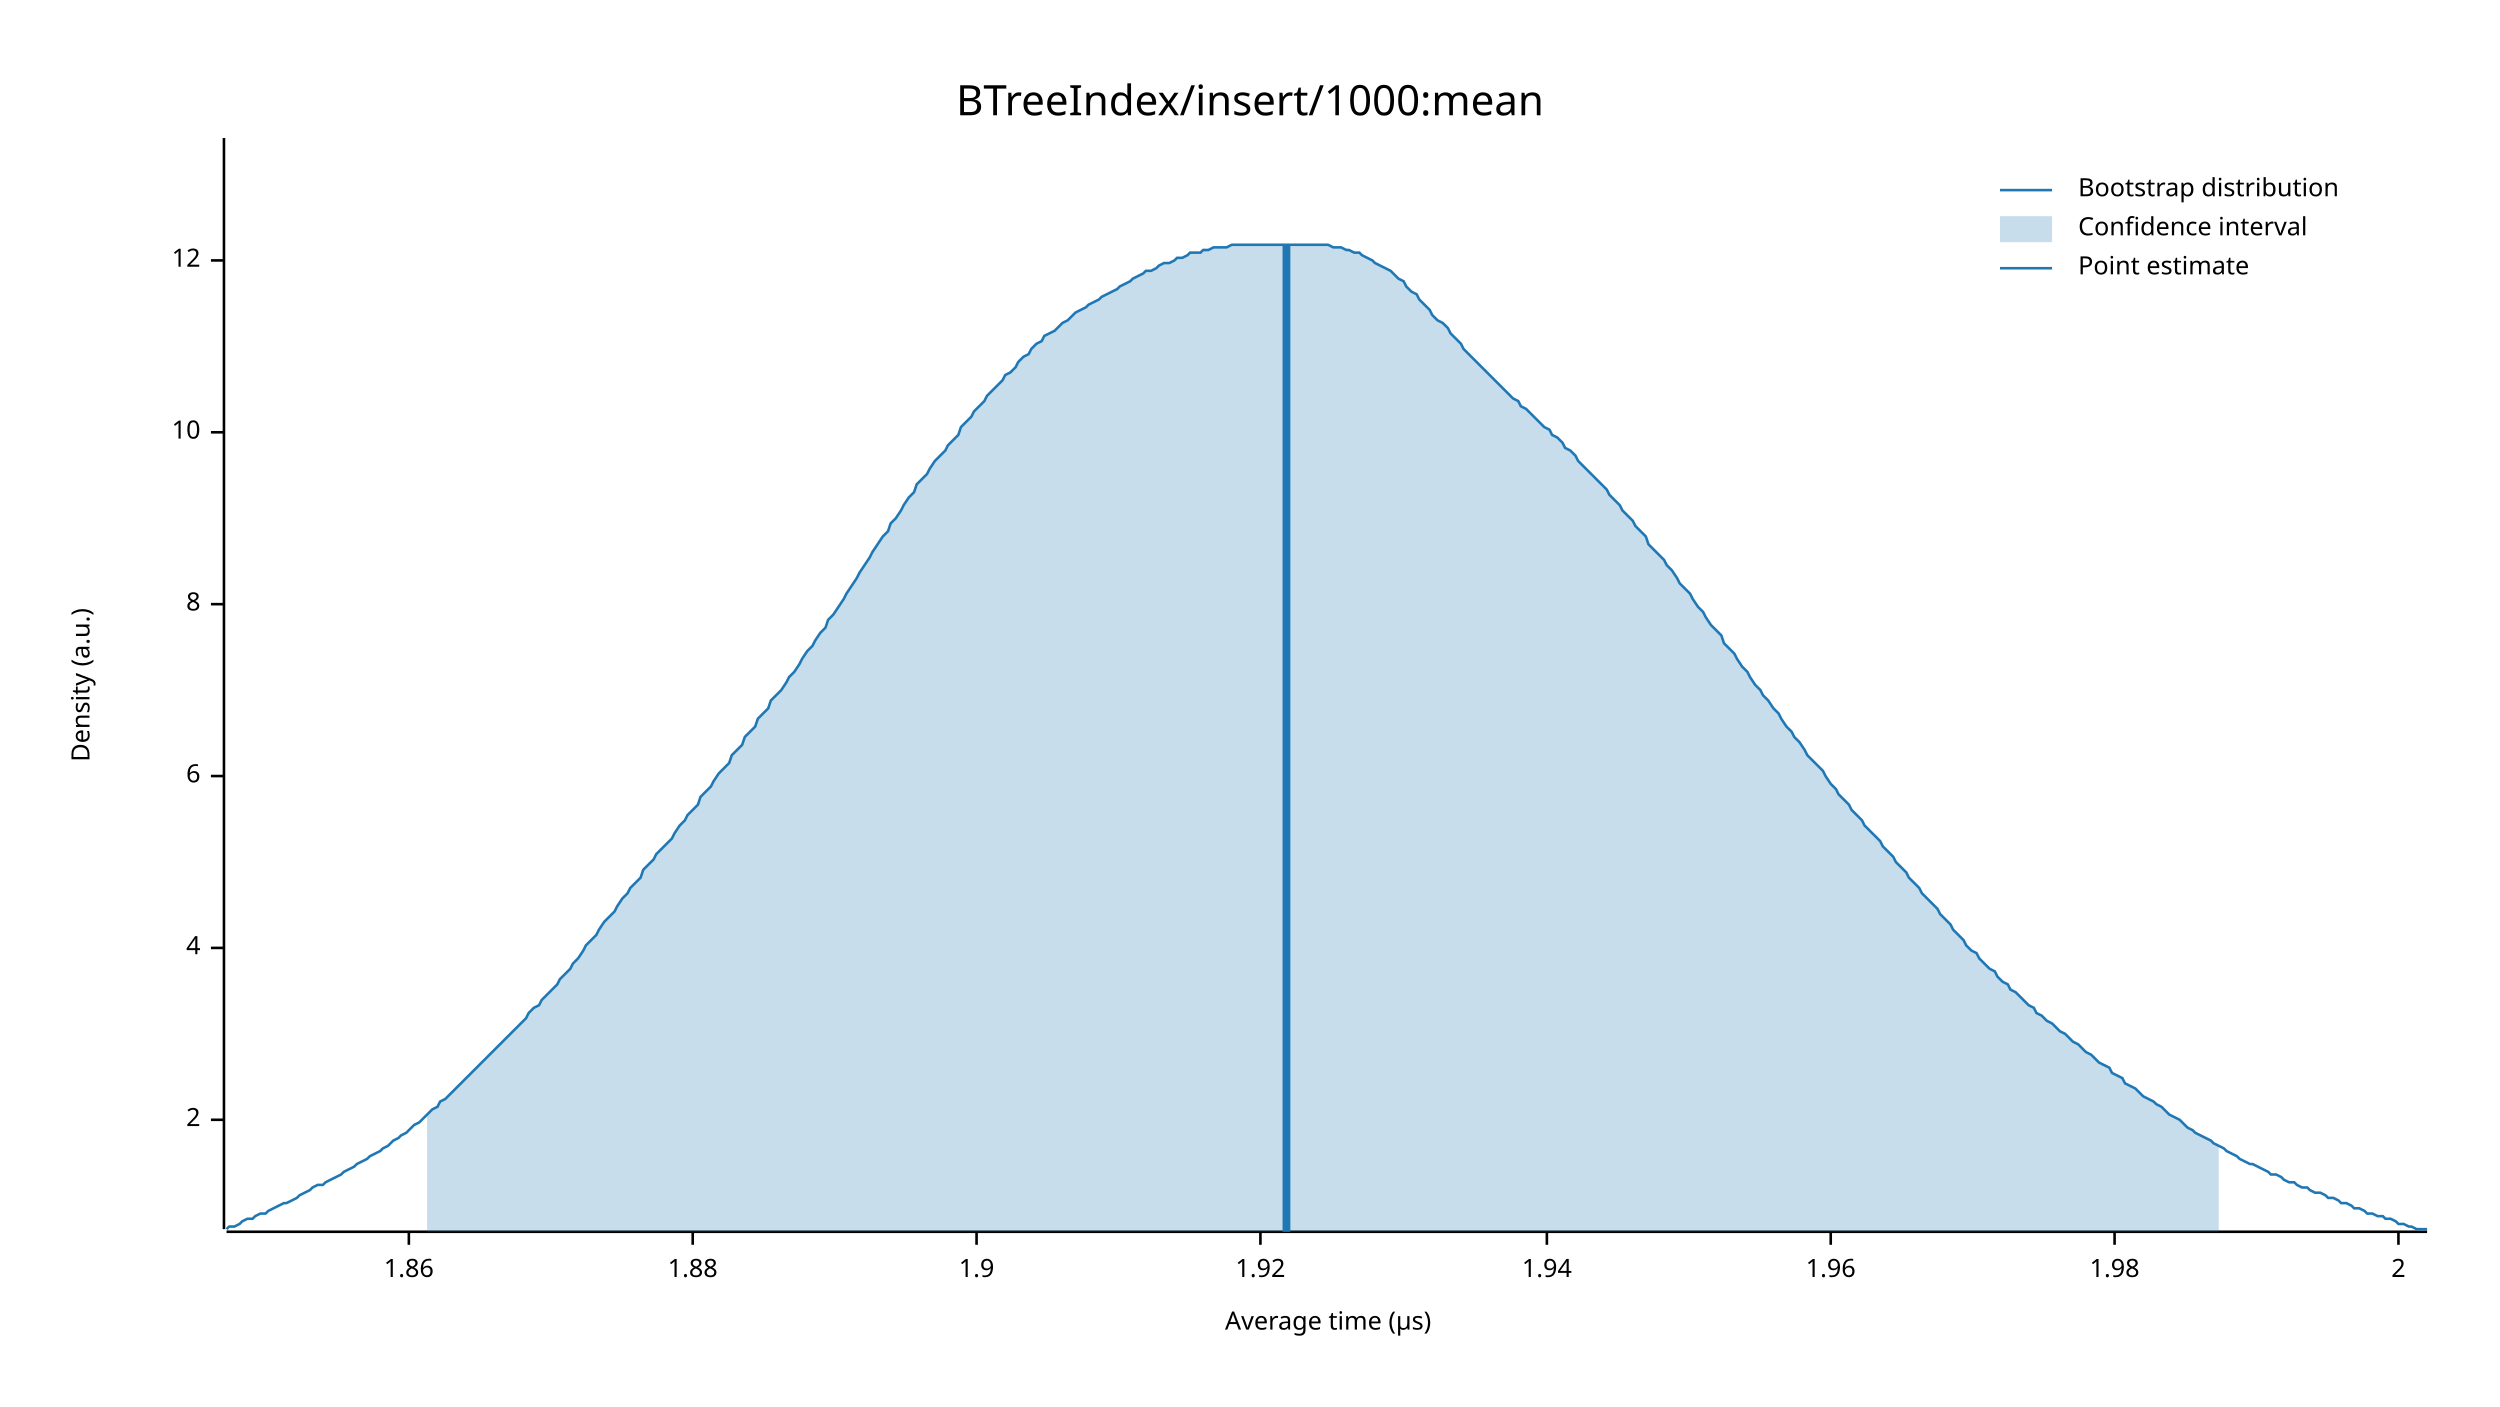
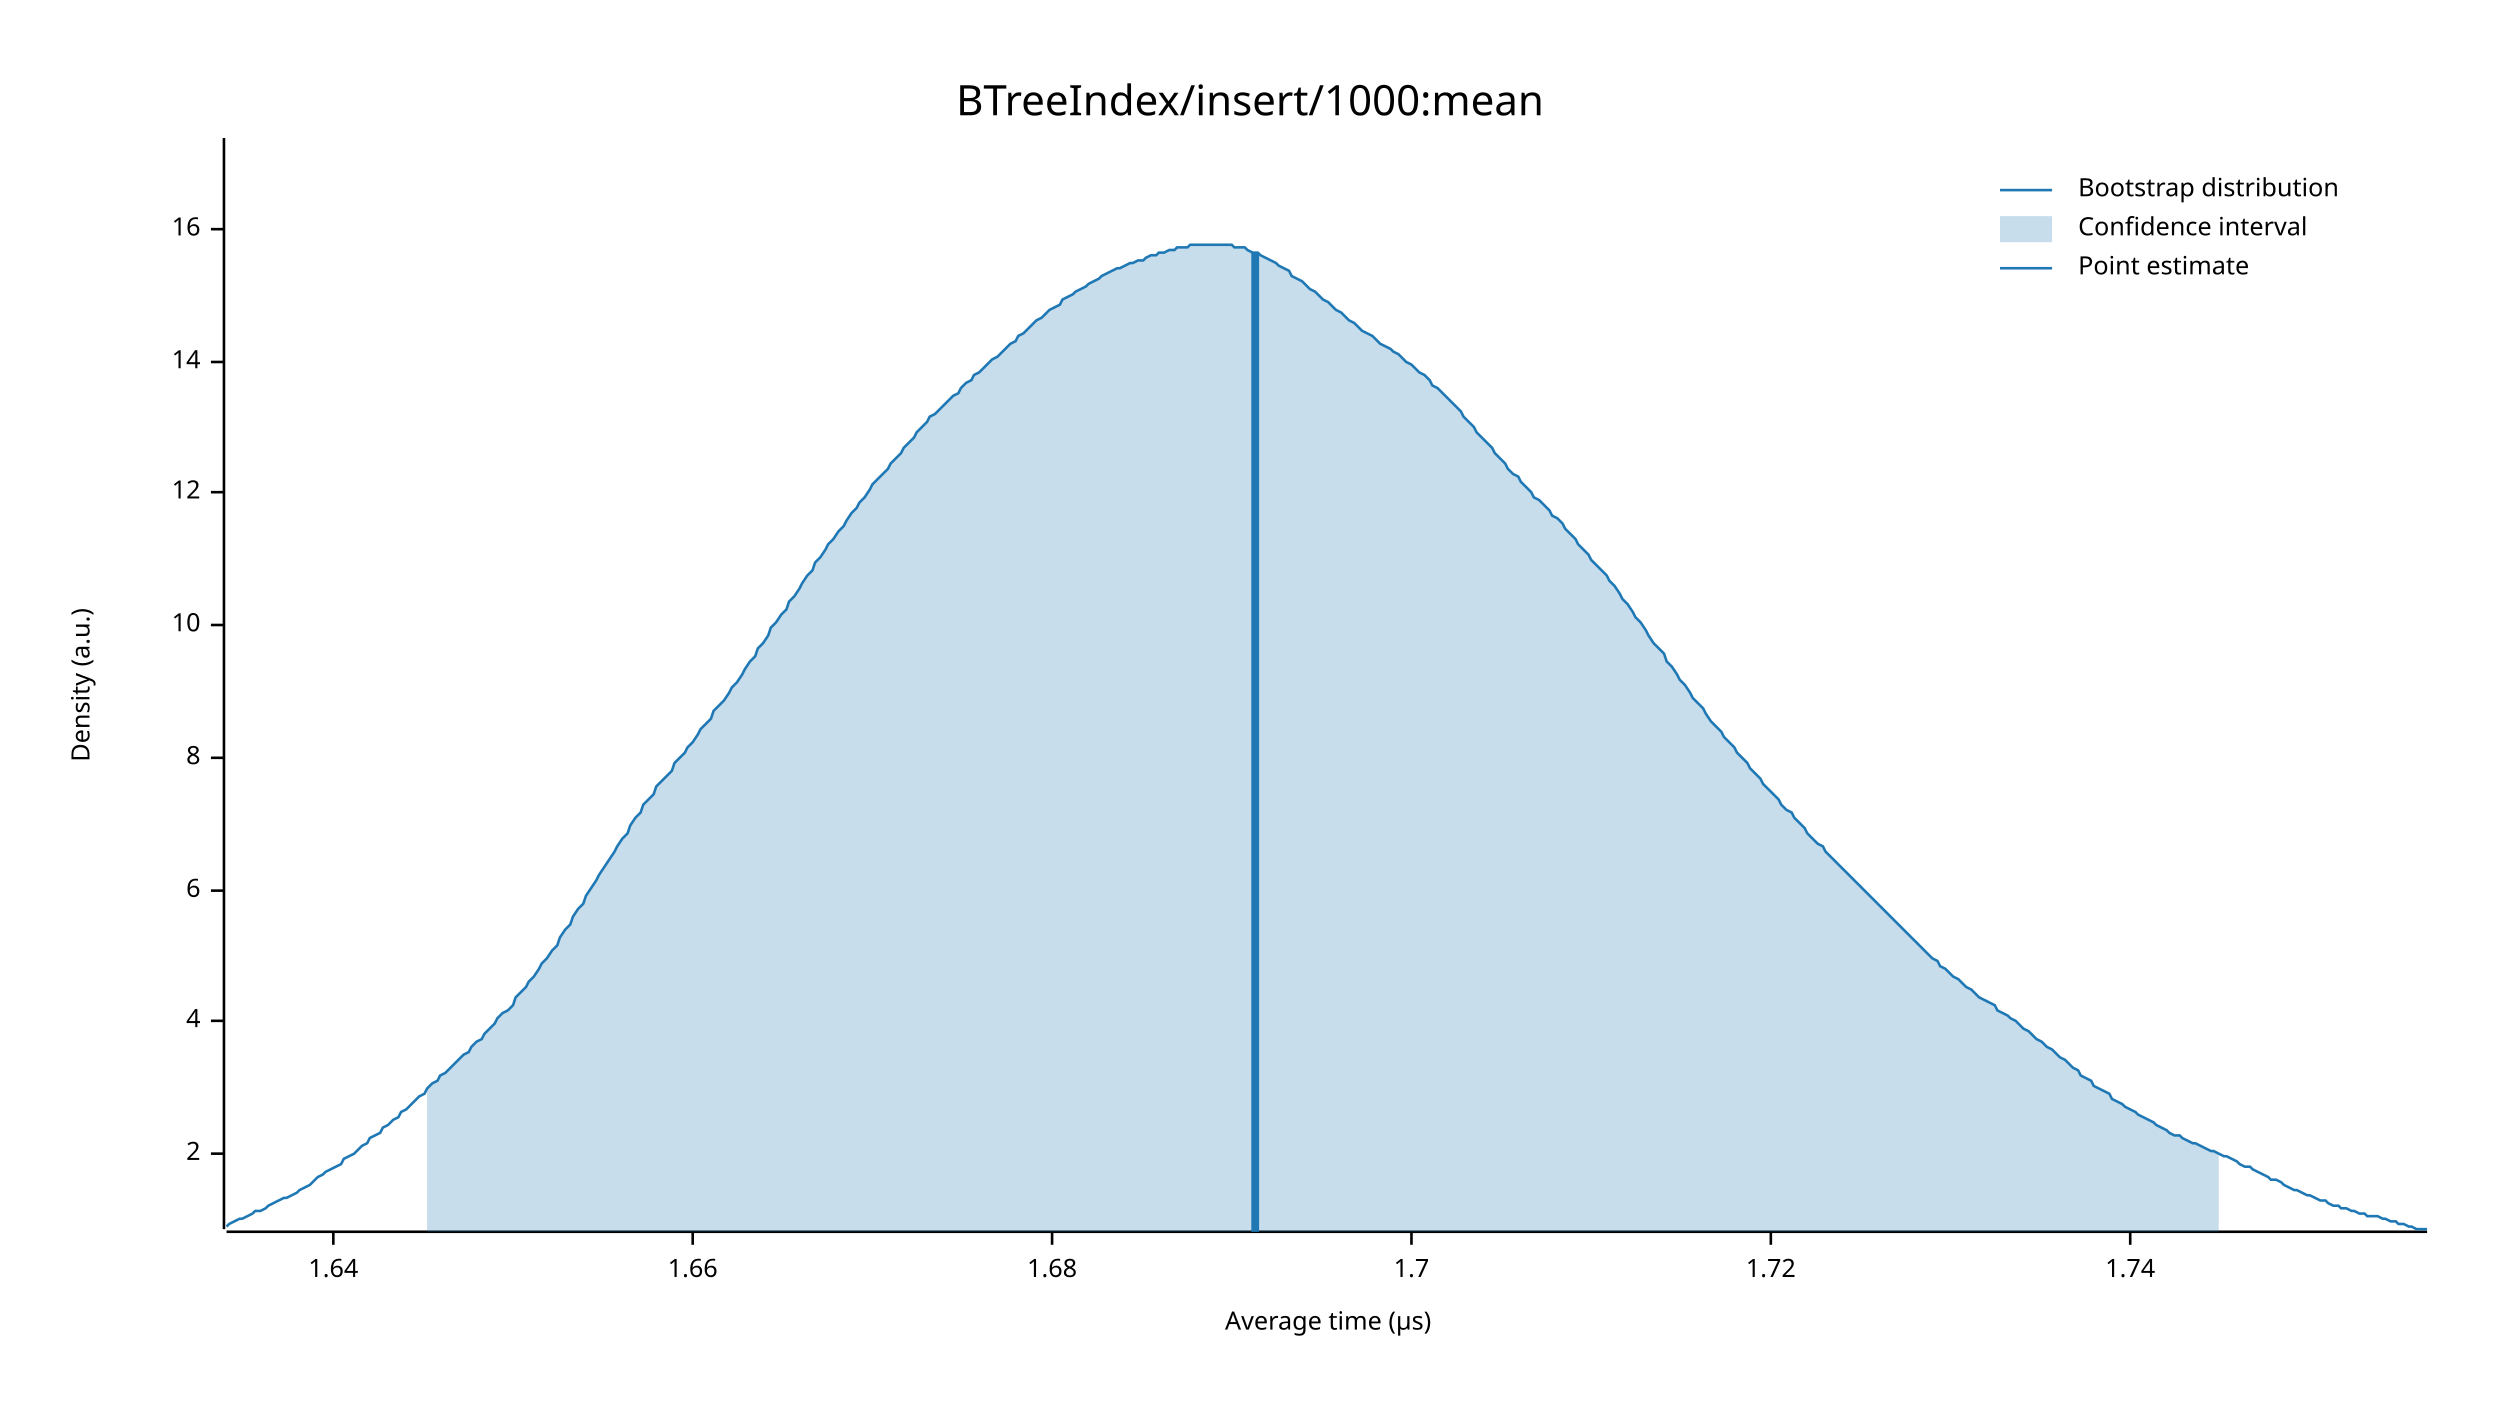
<svg xmlns="http://www.w3.org/2000/svg" width="960" height="540" viewBox="0 0 960 540">
  <text x="480" y="32" dy="0.76em" text-anchor="middle" font-family="sans-serif" font-size="16.129" opacity="1" fill="#000000">
BTreeIndex/insert/1000:mean
</text>
  <text x="27" y="263" dy="0.76em" text-anchor="middle" font-family="sans-serif" font-size="9.677" opacity="1" fill="#000000" transform="rotate(270, 27, 263)">
Density (a.u.)
</text>
  <text x="510" y="513" dy="-0.5ex" text-anchor="middle" font-family="sans-serif" font-size="9.677" opacity="1" fill="#000000">
Average time (µs)
</text>
  <polyline fill="none" opacity="1" stroke="#000000" stroke-width="1" points="86,53 86,472 " />
-   <text x="77" y="430" dy="0.5ex" text-anchor="end" font-family="sans-serif" font-size="9.677" opacity="1" fill="#000000">
+   <text x="77" y="443" dy="0.5ex" text-anchor="end" font-family="sans-serif" font-size="9.677" opacity="1" fill="#000000">
2
</text>
-   <polyline fill="none" opacity="1" stroke="#000000" stroke-width="1" points="81,430 86,430 " />
-   <text x="77" y="364" dy="0.5ex" text-anchor="end" font-family="sans-serif" font-size="9.677" opacity="1" fill="#000000">
+   <polyline fill="none" opacity="1" stroke="#000000" stroke-width="1" points="81,443 86,443 " />
+   <text x="77" y="392" dy="0.5ex" text-anchor="end" font-family="sans-serif" font-size="9.677" opacity="1" fill="#000000">
4
</text>
-   <polyline fill="none" opacity="1" stroke="#000000" stroke-width="1" points="81,364 86,364 " />
-   <text x="77" y="298" dy="0.5ex" text-anchor="end" font-family="sans-serif" font-size="9.677" opacity="1" fill="#000000">
+   <polyline fill="none" opacity="1" stroke="#000000" stroke-width="1" points="81,392 86,392 " />
+   <text x="77" y="342" dy="0.5ex" text-anchor="end" font-family="sans-serif" font-size="9.677" opacity="1" fill="#000000">
6
</text>
-   <polyline fill="none" opacity="1" stroke="#000000" stroke-width="1" points="81,298 86,298 " />
-   <text x="77" y="232" dy="0.5ex" text-anchor="end" font-family="sans-serif" font-size="9.677" opacity="1" fill="#000000">
+   <polyline fill="none" opacity="1" stroke="#000000" stroke-width="1" points="81,342 86,342 " />
+   <text x="77" y="291" dy="0.5ex" text-anchor="end" font-family="sans-serif" font-size="9.677" opacity="1" fill="#000000">
8
</text>
-   <polyline fill="none" opacity="1" stroke="#000000" stroke-width="1" points="81,232 86,232 " />
-   <text x="77" y="166" dy="0.5ex" text-anchor="end" font-family="sans-serif" font-size="9.677" opacity="1" fill="#000000">
+   <polyline fill="none" opacity="1" stroke="#000000" stroke-width="1" points="81,291 86,291 " />
+   <text x="77" y="240" dy="0.5ex" text-anchor="end" font-family="sans-serif" font-size="9.677" opacity="1" fill="#000000">
10
</text>
-   <polyline fill="none" opacity="1" stroke="#000000" stroke-width="1" points="81,166 86,166 " />
-   <text x="77" y="100" dy="0.5ex" text-anchor="end" font-family="sans-serif" font-size="9.677" opacity="1" fill="#000000">
+   <polyline fill="none" opacity="1" stroke="#000000" stroke-width="1" points="81,240 86,240 " />
+   <text x="77" y="189" dy="0.5ex" text-anchor="end" font-family="sans-serif" font-size="9.677" opacity="1" fill="#000000">
12
</text>
-   <polyline fill="none" opacity="1" stroke="#000000" stroke-width="1" points="81,100 86,100 " />
+   <polyline fill="none" opacity="1" stroke="#000000" stroke-width="1" points="81,189 86,189 " />
+   <text x="77" y="139" dy="0.5ex" text-anchor="end" font-family="sans-serif" font-size="9.677" opacity="1" fill="#000000">
+ 14
+ </text>
+   <polyline fill="none" opacity="1" stroke="#000000" stroke-width="1" points="81,139 86,139 " />
+   <text x="77" y="88" dy="0.5ex" text-anchor="end" font-family="sans-serif" font-size="9.677" opacity="1" fill="#000000">
+ 16
+ </text>
+   <polyline fill="none" opacity="1" stroke="#000000" stroke-width="1" points="81,88 86,88 " />
  <polyline fill="none" opacity="1" stroke="#000000" stroke-width="1" points="87,473 932,473 " />
-   <text x="157" y="483" dy="0.76em" text-anchor="middle" font-family="sans-serif" font-size="9.677" opacity="1" fill="#000000">
- 1.86
+   <text x="128" y="483" dy="0.76em" text-anchor="middle" font-family="sans-serif" font-size="9.677" opacity="1" fill="#000000">
+ 1.64
</text>
-   <polyline fill="none" opacity="1" stroke="#000000" stroke-width="1" points="157,473 157,478 " />
+   <polyline fill="none" opacity="1" stroke="#000000" stroke-width="1" points="128,473 128,478 " />
  <text x="266" y="483" dy="0.76em" text-anchor="middle" font-family="sans-serif" font-size="9.677" opacity="1" fill="#000000">
- 1.88
+ 1.66
</text>
  <polyline fill="none" opacity="1" stroke="#000000" stroke-width="1" points="266,473 266,478 " />
-   <text x="375" y="483" dy="0.76em" text-anchor="middle" font-family="sans-serif" font-size="9.677" opacity="1" fill="#000000">
- 1.9
+   <text x="404" y="483" dy="0.76em" text-anchor="middle" font-family="sans-serif" font-size="9.677" opacity="1" fill="#000000">
+ 1.68
</text>
-   <polyline fill="none" opacity="1" stroke="#000000" stroke-width="1" points="375,473 375,478 " />
-   <text x="484" y="483" dy="0.76em" text-anchor="middle" font-family="sans-serif" font-size="9.677" opacity="1" fill="#000000">
- 1.92
+   <polyline fill="none" opacity="1" stroke="#000000" stroke-width="1" points="404,473 404,478 " />
+   <text x="542" y="483" dy="0.76em" text-anchor="middle" font-family="sans-serif" font-size="9.677" opacity="1" fill="#000000">
+ 1.7
</text>
-   <polyline fill="none" opacity="1" stroke="#000000" stroke-width="1" points="484,473 484,478 " />
-   <text x="594" y="483" dy="0.76em" text-anchor="middle" font-family="sans-serif" font-size="9.677" opacity="1" fill="#000000">
- 1.94
+   <polyline fill="none" opacity="1" stroke="#000000" stroke-width="1" points="542,473 542,478 " />
+   <text x="680" y="483" dy="0.76em" text-anchor="middle" font-family="sans-serif" font-size="9.677" opacity="1" fill="#000000">
+ 1.72
</text>
-   <polyline fill="none" opacity="1" stroke="#000000" stroke-width="1" points="594,473 594,478 " />
-   <text x="703" y="483" dy="0.76em" text-anchor="middle" font-family="sans-serif" font-size="9.677" opacity="1" fill="#000000">
- 1.96
+   <polyline fill="none" opacity="1" stroke="#000000" stroke-width="1" points="680,473 680,478 " />
+   <text x="818" y="483" dy="0.76em" text-anchor="middle" font-family="sans-serif" font-size="9.677" opacity="1" fill="#000000">
+ 1.74
</text>
-   <polyline fill="none" opacity="1" stroke="#000000" stroke-width="1" points="703,473 703,478 " />
-   <text x="812" y="483" dy="0.76em" text-anchor="middle" font-family="sans-serif" font-size="9.677" opacity="1" fill="#000000">
- 1.98
- </text>
-   <polyline fill="none" opacity="1" stroke="#000000" stroke-width="1" points="812,473 812,478 " />
-   <text x="921" y="483" dy="0.76em" text-anchor="middle" font-family="sans-serif" font-size="9.677" opacity="1" fill="#000000">
- 2
- </text>
-   <polyline fill="none" opacity="1" stroke="#000000" stroke-width="1" points="921,473 921,478 " />
-   <polyline fill="none" opacity="1" stroke="#1F78B4" stroke-width="1" points="87,472 88,471 90,471 92,470 93,469 95,468 97,468 98,467 100,466 102,466 103,465 105,464 107,463 109,462 110,462 112,461 114,460 115,459 117,458 119,457 120,456 122,455 124,455 125,454 127,453 129,452 131,451 132,450 134,449 136,448 137,447 139,446 141,445 142,444 144,443 146,442 147,441 149,440 151,438 153,437 154,436 156,435 158,433 159,432 161,431 163,429 164,428 166,426 168,425 169,423 171,422 173,420 175,418 176,417 178,415 180,413 181,412 183,410 185,408 186,407 188,405 190,403 191,402 193,400 195,398 197,396 198,395 200,393 202,391 203,389 205,387 207,386 208,384 210,382 212,380 214,378 215,376 217,374 219,372 220,370 222,368 224,365 225,363 227,361 229,359 230,357 232,354 234,352 236,350 237,348 239,345 241,343 242,341 244,339 246,337 247,334 249,332 251,330 252,328 254,326 256,324 258,322 259,320 261,317 263,315 264,313 266,311 268,309 269,306 271,304 273,302 274,300 276,297 278,295 280,293 281,290 283,288 285,286 286,283 288,281 290,279 291,276 293,274 295,272 296,269 298,267 300,265 302,262 303,260 305,258 307,255 308,253 310,250 312,248 313,246 315,243 317,241 318,238 320,236 322,233 324,230 325,228 327,225 329,222 330,220 332,217 334,214 335,212 337,209 339,206 341,204 342,201 344,199 346,196 347,194 349,191 351,189 352,186 354,184 356,182 357,180 359,177 361,175 363,173 364,171 366,169 368,167 369,164 371,162 373,160 374,158 376,156 378,154 379,152 381,150 383,148 385,146 386,144 388,143 390,141 391,139 393,137 395,136 396,134 398,132 400,131 401,129 403,128 405,127 407,125 408,124 410,123 412,121 413,120 415,119 417,118 418,117 420,116 422,115 423,114 425,113 427,112 429,111 430,110 432,109 434,108 435,107 437,106 439,105 440,104 442,104 444,103 445,102 447,101 449,101 451,100 452,99 454,99 456,98 457,97 459,97 461,97 462,96 464,96 466,95 468,95 469,95 471,95 473,94 474,94 476,94 478,94 479,94 481,94 483,94 484,94 486,94 488,94 490,94 491,94 493,94 495,94 496,94 498,94 500,94 501,94 503,94 505,94 506,94 508,94 510,94 512,95 513,95 515,95 517,96 518,96 520,97 522,97 523,98 525,99 527,100 528,101 530,102 532,103 534,104 535,105 537,107 539,108 540,110 542,112 544,113 545,115 547,117 549,119 550,121 552,123 554,124 556,126 557,128 559,130 561,132 562,134 564,136 566,138 567,139 569,141 571,143 573,145 574,146 576,148 578,150 579,151 581,153 583,154 584,156 586,157 588,159 589,160 591,162 593,164 595,165 596,167 598,168 600,170 601,172 603,173 605,175 606,177 608,179 610,181 611,182 613,184 615,186 617,188 618,190 620,192 622,194 623,196 625,198 627,200 628,202 630,204 632,206 633,209 635,211 637,213 639,215 640,217 642,219 644,222 645,224 647,226 649,228 650,230 652,233 654,235 655,237 657,240 659,242 661,244 662,247 664,249 666,251 667,253 669,256 671,258 672,260 674,263 676,265 677,267 679,269 681,272 683,274 684,276 686,279 688,281 689,283 691,285 693,288 694,290 696,292 698,294 700,296 701,298 703,301 705,303 706,305 708,307 710,309 711,311 713,313 715,315 716,317 718,319 720,321 722,323 723,325 725,327 727,329 728,331 730,333 732,335 733,337 735,339 737,341 738,343 740,345 742,347 744,349 745,351 747,353 749,355 750,357 752,359 754,361 755,363 757,365 759,366 760,368 762,370 764,372 766,373 767,375 769,377 771,378 772,380 774,381 776,383 777,384 779,386 781,387 782,389 784,390 786,392 788,393 789,394 791,396 793,397 794,398 796,400 798,401 799,402 801,404 803,405 804,406 806,408 808,409 810,410 811,412 813,413 815,414 816,416 818,417 820,418 821,419 823,421 825,422 827,423 828,424 830,425 832,427 833,428 835,429 837,430 838,431 840,433 842,434 843,435 845,436 847,437 849,438 850,439 852,440 854,441 855,442 857,443 859,444 860,445 862,446 864,447 865,447 867,448 869,449 871,450 872,451 874,451 876,452 877,453 879,454 881,454 882,455 884,456 886,456 887,457 889,458 891,458 893,459 894,460 896,460 898,461 899,462 901,462 903,463 904,464 906,464 908,465 909,466 911,466 913,467 915,467 916,468 918,468 920,469 921,470 923,470 925,471 926,471 928,472 930,472 932,472 " />
-   <polygon opacity="0.25" fill="#1F78B4" points="164,428 166,426 168,425 169,423 171,422 173,420 175,418 176,417 178,415 180,413 181,412 183,410 185,408 186,407 188,405 190,403 191,402 193,400 195,398 197,396 198,395 200,393 202,391 203,389 205,387 207,386 208,384 210,382 212,380 214,378 215,376 217,374 219,372 220,370 222,368 224,365 225,363 227,361 229,359 230,357 232,354 234,352 236,350 237,348 239,345 241,343 242,341 244,339 246,337 247,334 249,332 251,330 252,328 254,326 256,324 258,322 259,320 261,317 263,315 264,313 266,311 268,309 269,306 271,304 273,302 274,300 276,297 278,295 280,293 281,290 283,288 285,286 286,283 288,281 290,279 291,276 293,274 295,272 296,269 298,267 300,265 302,262 303,260 305,258 307,255 308,253 310,250 312,248 313,246 315,243 317,241 318,238 320,236 322,233 324,230 325,228 327,225 329,222 330,220 332,217 334,214 335,212 337,209 339,206 341,204 342,201 344,199 346,196 347,194 349,191 351,189 352,186 354,184 356,182 357,180 359,177 361,175 363,173 364,171 366,169 368,167 369,164 371,162 373,160 374,158 376,156 378,154 379,152 381,150 383,148 385,146 386,144 388,143 390,141 391,139 393,137 395,136 396,134 398,132 400,131 401,129 403,128 405,127 407,125 408,124 410,123 412,121 413,120 415,119 417,118 418,117 420,116 422,115 423,114 425,113 427,112 429,111 430,110 432,109 434,108 435,107 437,106 439,105 440,104 442,104 444,103 445,102 447,101 449,101 451,100 452,99 454,99 456,98 457,97 459,97 461,97 462,96 464,96 466,95 468,95 469,95 471,95 473,94 474,94 476,94 478,94 479,94 481,94 483,94 484,94 486,94 488,94 490,94 491,94 493,94 495,94 496,94 498,94 500,94 501,94 503,94 505,94 506,94 508,94 510,94 512,95 513,95 515,95 517,96 518,96 520,97 522,97 523,98 525,99 527,100 528,101 530,102 532,103 534,104 535,105 537,107 539,108 540,110 542,112 544,113 545,115 547,117 549,119 550,121 552,123 554,124 556,126 557,128 559,130 561,132 562,134 564,136 566,138 567,139 569,141 571,143 573,145 574,146 576,148 578,150 579,151 581,153 583,154 584,156 586,157 588,159 589,160 591,162 593,164 595,165 596,167 598,168 600,170 601,172 603,173 605,175 606,177 608,179 610,181 611,182 613,184 615,186 617,188 618,190 620,192 622,194 623,196 625,198 627,200 628,202 630,204 632,206 633,209 635,211 637,213 639,215 640,217 642,219 644,222 645,224 647,226 649,228 650,230 652,233 654,235 655,237 657,240 659,242 661,244 662,247 664,249 666,251 667,253 669,256 671,258 672,260 674,263 676,265 677,267 679,269 681,272 683,274 684,276 686,279 688,281 689,283 691,285 693,288 694,290 696,292 698,294 700,296 701,298 703,301 705,303 706,305 708,307 710,309 711,311 713,313 715,315 716,317 718,319 720,321 722,323 723,325 725,327 727,329 728,331 730,333 732,335 733,337 735,339 737,341 738,343 740,345 742,347 744,349 745,351 747,353 749,355 750,357 752,359 754,361 755,363 757,365 759,366 760,368 762,370 764,372 766,373 767,375 769,377 771,378 772,380 774,381 776,383 777,384 779,386 781,387 782,389 784,390 786,392 788,393 789,394 791,396 793,397 794,398 796,400 798,401 799,402 801,404 803,405 804,406 806,408 808,409 810,410 811,412 813,413 815,414 816,416 818,417 820,418 821,419 823,421 825,422 827,423 828,424 830,425 832,427 833,428 835,429 837,430 838,431 840,433 842,434 843,435 845,436 847,437 849,438 850,439 852,440 852,473 164,473 " />
-   <polyline fill="none" opacity="1" stroke="#1F78B4" stroke-width="3" points="494,473 494,94 " />
+   <polyline fill="none" opacity="1" stroke="#000000" stroke-width="1" points="818,473 818,478 " />
+   <polyline fill="none" opacity="1" stroke="#1F78B4" stroke-width="1" points="87,471 88,470 90,469 92,468 93,468 95,467 97,466 98,465 100,465 102,464 103,463 105,462 107,461 109,460 110,460 112,459 114,458 115,457 117,456 119,455 120,454 122,452 124,451 125,450 127,449 129,448 131,447 132,445 134,444 136,443 137,442 139,440 141,439 142,437 144,436 146,435 147,433 149,432 151,430 153,429 154,427 156,426 158,424 159,423 161,421 163,420 164,418 166,416 168,415 169,413 171,412 173,410 175,408 176,407 178,405 180,404 181,402 183,400 185,399 186,397 188,395 190,393 191,391 193,389 195,388 197,386 198,383 200,381 202,379 203,377 205,375 207,372 208,370 210,368 212,365 214,363 215,360 217,357 219,355 220,352 222,349 224,347 225,344 227,341 229,338 230,336 232,333 234,330 236,327 237,325 239,322 241,320 242,317 244,314 246,312 247,309 249,307 251,305 252,302 254,300 256,298 258,296 259,293 261,291 263,289 264,287 266,285 268,282 269,280 271,278 273,276 274,273 276,271 278,269 280,266 281,264 283,262 285,259 286,257 288,254 290,252 291,249 293,247 295,244 296,241 298,239 300,236 302,234 303,231 305,229 307,226 308,224 310,221 312,219 313,216 315,214 317,211 318,209 320,207 322,204 324,202 325,200 327,197 329,195 330,193 332,191 334,188 335,186 337,184 339,182 341,180 342,178 344,176 346,174 347,172 349,170 351,168 352,166 354,164 356,162 357,160 359,159 361,157 363,155 364,154 366,152 368,151 369,149 371,147 373,146 374,144 376,143 378,141 379,140 381,138 383,137 385,135 386,134 388,132 390,131 391,129 393,128 395,126 396,125 398,123 400,122 401,121 403,119 405,118 407,117 408,115 410,114 412,113 413,112 415,111 417,110 418,109 420,108 422,107 423,106 425,105 427,104 429,103 430,103 432,102 434,101 435,101 437,100 439,100 440,99 442,98 444,98 445,97 447,97 449,96 451,96 452,95 454,95 456,95 457,94 459,94 461,94 462,94 464,94 466,94 468,94 469,94 471,94 473,94 474,95 476,95 478,95 479,96 481,97 483,97 484,98 486,99 488,100 490,101 491,102 493,103 495,104 496,106 498,107 500,108 501,109 503,111 505,112 506,113 508,115 510,116 512,118 513,119 515,120 517,122 518,123 520,124 522,126 523,127 525,128 527,129 528,130 530,132 532,133 534,134 535,135 537,136 539,138 540,139 542,140 544,142 545,143 547,144 549,146 550,148 552,149 554,151 556,153 557,154 559,156 561,158 562,160 564,162 566,164 567,166 569,168 571,170 573,172 574,174 576,176 578,178 579,180 581,182 583,183 584,185 586,187 588,189 589,191 591,192 593,194 595,196 596,198 598,199 600,201 601,203 603,205 605,207 606,209 608,211 610,213 611,215 613,217 615,219 617,221 618,223 620,225 622,228 623,230 625,232 627,235 628,237 630,239 632,242 633,244 635,247 637,249 639,251 640,254 642,256 644,259 645,261 647,263 649,266 650,268 652,270 654,272 655,274 657,277 659,279 661,281 662,283 664,285 666,287 667,289 669,291 671,293 672,295 674,297 676,299 677,301 679,303 681,305 683,307 684,309 686,311 688,312 689,314 691,316 693,318 694,320 696,322 698,324 700,325 701,327 703,329 705,331 706,332 708,334 710,336 711,337 713,339 715,341 716,342 718,344 720,346 722,348 723,349 725,351 727,353 728,354 730,356 732,358 733,359 735,361 737,363 738,364 740,366 742,368 744,369 745,371 747,372 749,374 750,375 752,376 754,378 755,379 757,380 759,382 760,383 762,384 764,385 766,386 767,388 769,389 771,390 772,391 774,392 776,394 777,395 779,396 781,398 782,399 784,400 786,402 788,403 789,404 791,406 793,407 794,408 796,410 798,411 799,413 801,414 803,415 804,417 806,418 808,419 810,420 811,422 813,423 815,424 816,425 818,426 820,427 821,428 823,429 825,430 827,431 828,432 830,433 832,434 833,435 835,436 837,436 838,437 840,438 842,439 843,439 845,440 847,441 849,442 850,442 852,443 854,444 855,444 857,445 859,446 860,447 862,448 864,448 865,449 867,450 869,451 871,452 872,453 874,453 876,454 877,455 879,456 881,457 882,457 884,458 886,459 887,459 889,460 891,461 893,461 894,462 896,463 898,463 899,464 901,464 903,465 904,465 906,466 908,466 909,467 911,467 913,467 915,468 916,468 918,469 920,469 921,470 923,470 925,471 926,471 928,472 930,472 932,472 " />
+   <polygon opacity="0.25" fill="#1F78B4" points="164,418 166,416 168,415 169,413 171,412 173,410 175,408 176,407 178,405 180,404 181,402 183,400 185,399 186,397 188,395 190,393 191,391 193,389 195,388 197,386 198,383 200,381 202,379 203,377 205,375 207,372 208,370 210,368 212,365 214,363 215,360 217,357 219,355 220,352 222,349 224,347 225,344 227,341 229,338 230,336 232,333 234,330 236,327 237,325 239,322 241,320 242,317 244,314 246,312 247,309 249,307 251,305 252,302 254,300 256,298 258,296 259,293 261,291 263,289 264,287 266,285 268,282 269,280 271,278 273,276 274,273 276,271 278,269 280,266 281,264 283,262 285,259 286,257 288,254 290,252 291,249 293,247 295,244 296,241 298,239 300,236 302,234 303,231 305,229 307,226 308,224 310,221 312,219 313,216 315,214 317,211 318,209 320,207 322,204 324,202 325,200 327,197 329,195 330,193 332,191 334,188 335,186 337,184 339,182 341,180 342,178 344,176 346,174 347,172 349,170 351,168 352,166 354,164 356,162 357,160 359,159 361,157 363,155 364,154 366,152 368,151 369,149 371,147 373,146 374,144 376,143 378,141 379,140 381,138 383,137 385,135 386,134 388,132 390,131 391,129 393,128 395,126 396,125 398,123 400,122 401,121 403,119 405,118 407,117 408,115 410,114 412,113 413,112 415,111 417,110 418,109 420,108 422,107 423,106 425,105 427,104 429,103 430,103 432,102 434,101 435,101 437,100 439,100 440,99 442,98 444,98 445,97 447,97 449,96 451,96 452,95 454,95 456,95 457,94 459,94 461,94 462,94 464,94 466,94 468,94 469,94 471,94 473,94 474,95 476,95 478,95 479,96 481,97 483,97 484,98 486,99 488,100 490,101 491,102 493,103 495,104 496,106 498,107 500,108 501,109 503,111 505,112 506,113 508,115 510,116 512,118 513,119 515,120 517,122 518,123 520,124 522,126 523,127 525,128 527,129 528,130 530,132 532,133 534,134 535,135 537,136 539,138 540,139 542,140 544,142 545,143 547,144 549,146 550,148 552,149 554,151 556,153 557,154 559,156 561,158 562,160 564,162 566,164 567,166 569,168 571,170 573,172 574,174 576,176 578,178 579,180 581,182 583,183 584,185 586,187 588,189 589,191 591,192 593,194 595,196 596,198 598,199 600,201 601,203 603,205 605,207 606,209 608,211 610,213 611,215 613,217 615,219 617,221 618,223 620,225 622,228 623,230 625,232 627,235 628,237 630,239 632,242 633,244 635,247 637,249 639,251 640,254 642,256 644,259 645,261 647,263 649,266 650,268 652,270 654,272 655,274 657,277 659,279 661,281 662,283 664,285 666,287 667,289 669,291 671,293 672,295 674,297 676,299 677,301 679,303 681,305 683,307 684,309 686,311 688,312 689,314 691,316 693,318 694,320 696,322 698,324 700,325 701,327 703,329 705,331 706,332 708,334 710,336 711,337 713,339 715,341 716,342 718,344 720,346 722,348 723,349 725,351 727,353 728,354 730,356 732,358 733,359 735,361 737,363 738,364 740,366 742,368 744,369 745,371 747,372 749,374 750,375 752,376 754,378 755,379 757,380 759,382 760,383 762,384 764,385 766,386 767,388 769,389 771,390 772,391 774,392 776,394 777,395 779,396 781,398 782,399 784,400 786,402 788,403 789,404 791,406 793,407 794,408 796,410 798,411 799,413 801,414 803,415 804,417 806,418 808,419 810,420 811,422 813,423 815,424 816,425 818,426 820,427 821,428 823,429 825,430 827,431 828,432 830,433 832,434 833,435 835,436 837,436 838,437 840,438 842,439 843,439 845,440 847,441 849,442 850,442 852,443 852,473 164,473 " />
+   <polyline fill="none" opacity="1" stroke="#1F78B4" stroke-width="3" points="482,473 482,97 " />
  <text x="798" y="68" dy="0.76em" text-anchor="start" font-family="sans-serif" font-size="9.677" opacity="1" fill="#000000">
Bootstrap distribution
</text>
  <text x="798" y="83" dy="0.76em" text-anchor="start" font-family="sans-serif" font-size="9.677" opacity="1" fill="#000000">
Confidence interval
</text>
  <text x="798" y="98" dy="0.76em" text-anchor="start" font-family="sans-serif" font-size="9.677" opacity="1" fill="#000000">
Point estimate
</text>
  <polyline fill="none" opacity="1" stroke="#1F78B4" stroke-width="1" points="768,73 788,73 " />
  <rect x="768" y="83" width="20" height="10" opacity="0.25" fill="#1F78B4" stroke="none" />
  <polyline fill="none" opacity="1" stroke="#1F78B4" stroke-width="1" points="768,103 788,103 " />
</svg>
